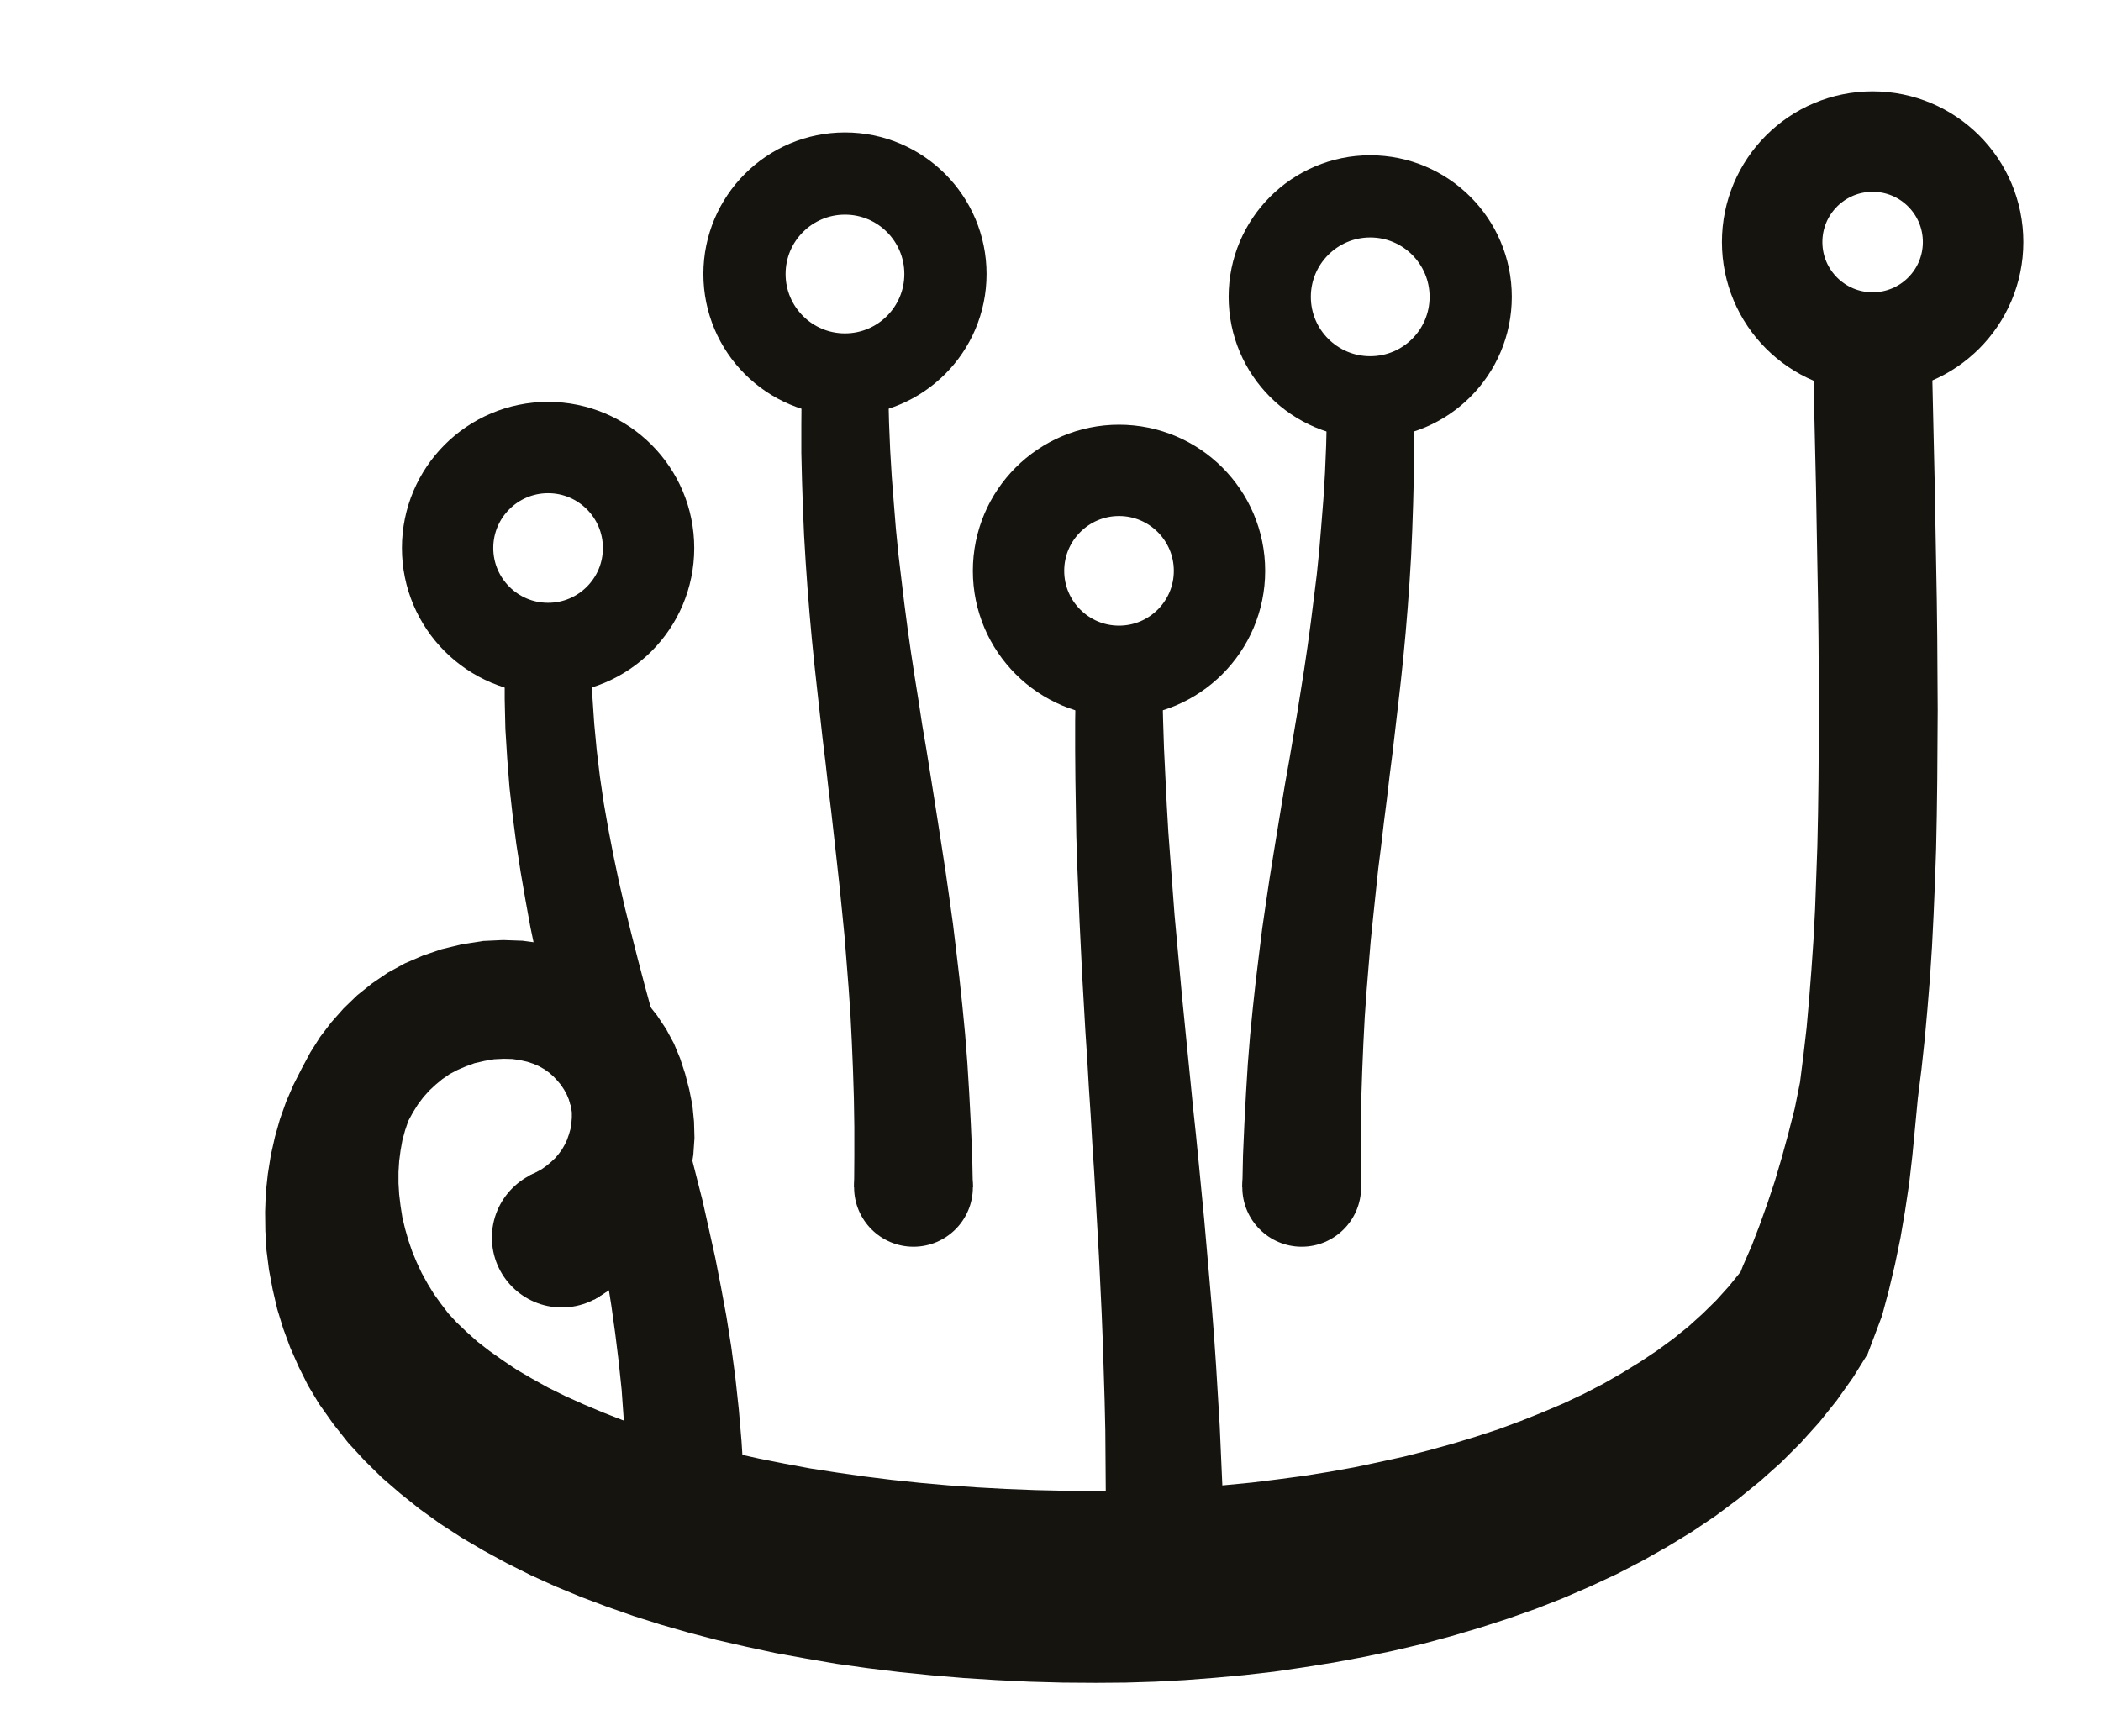
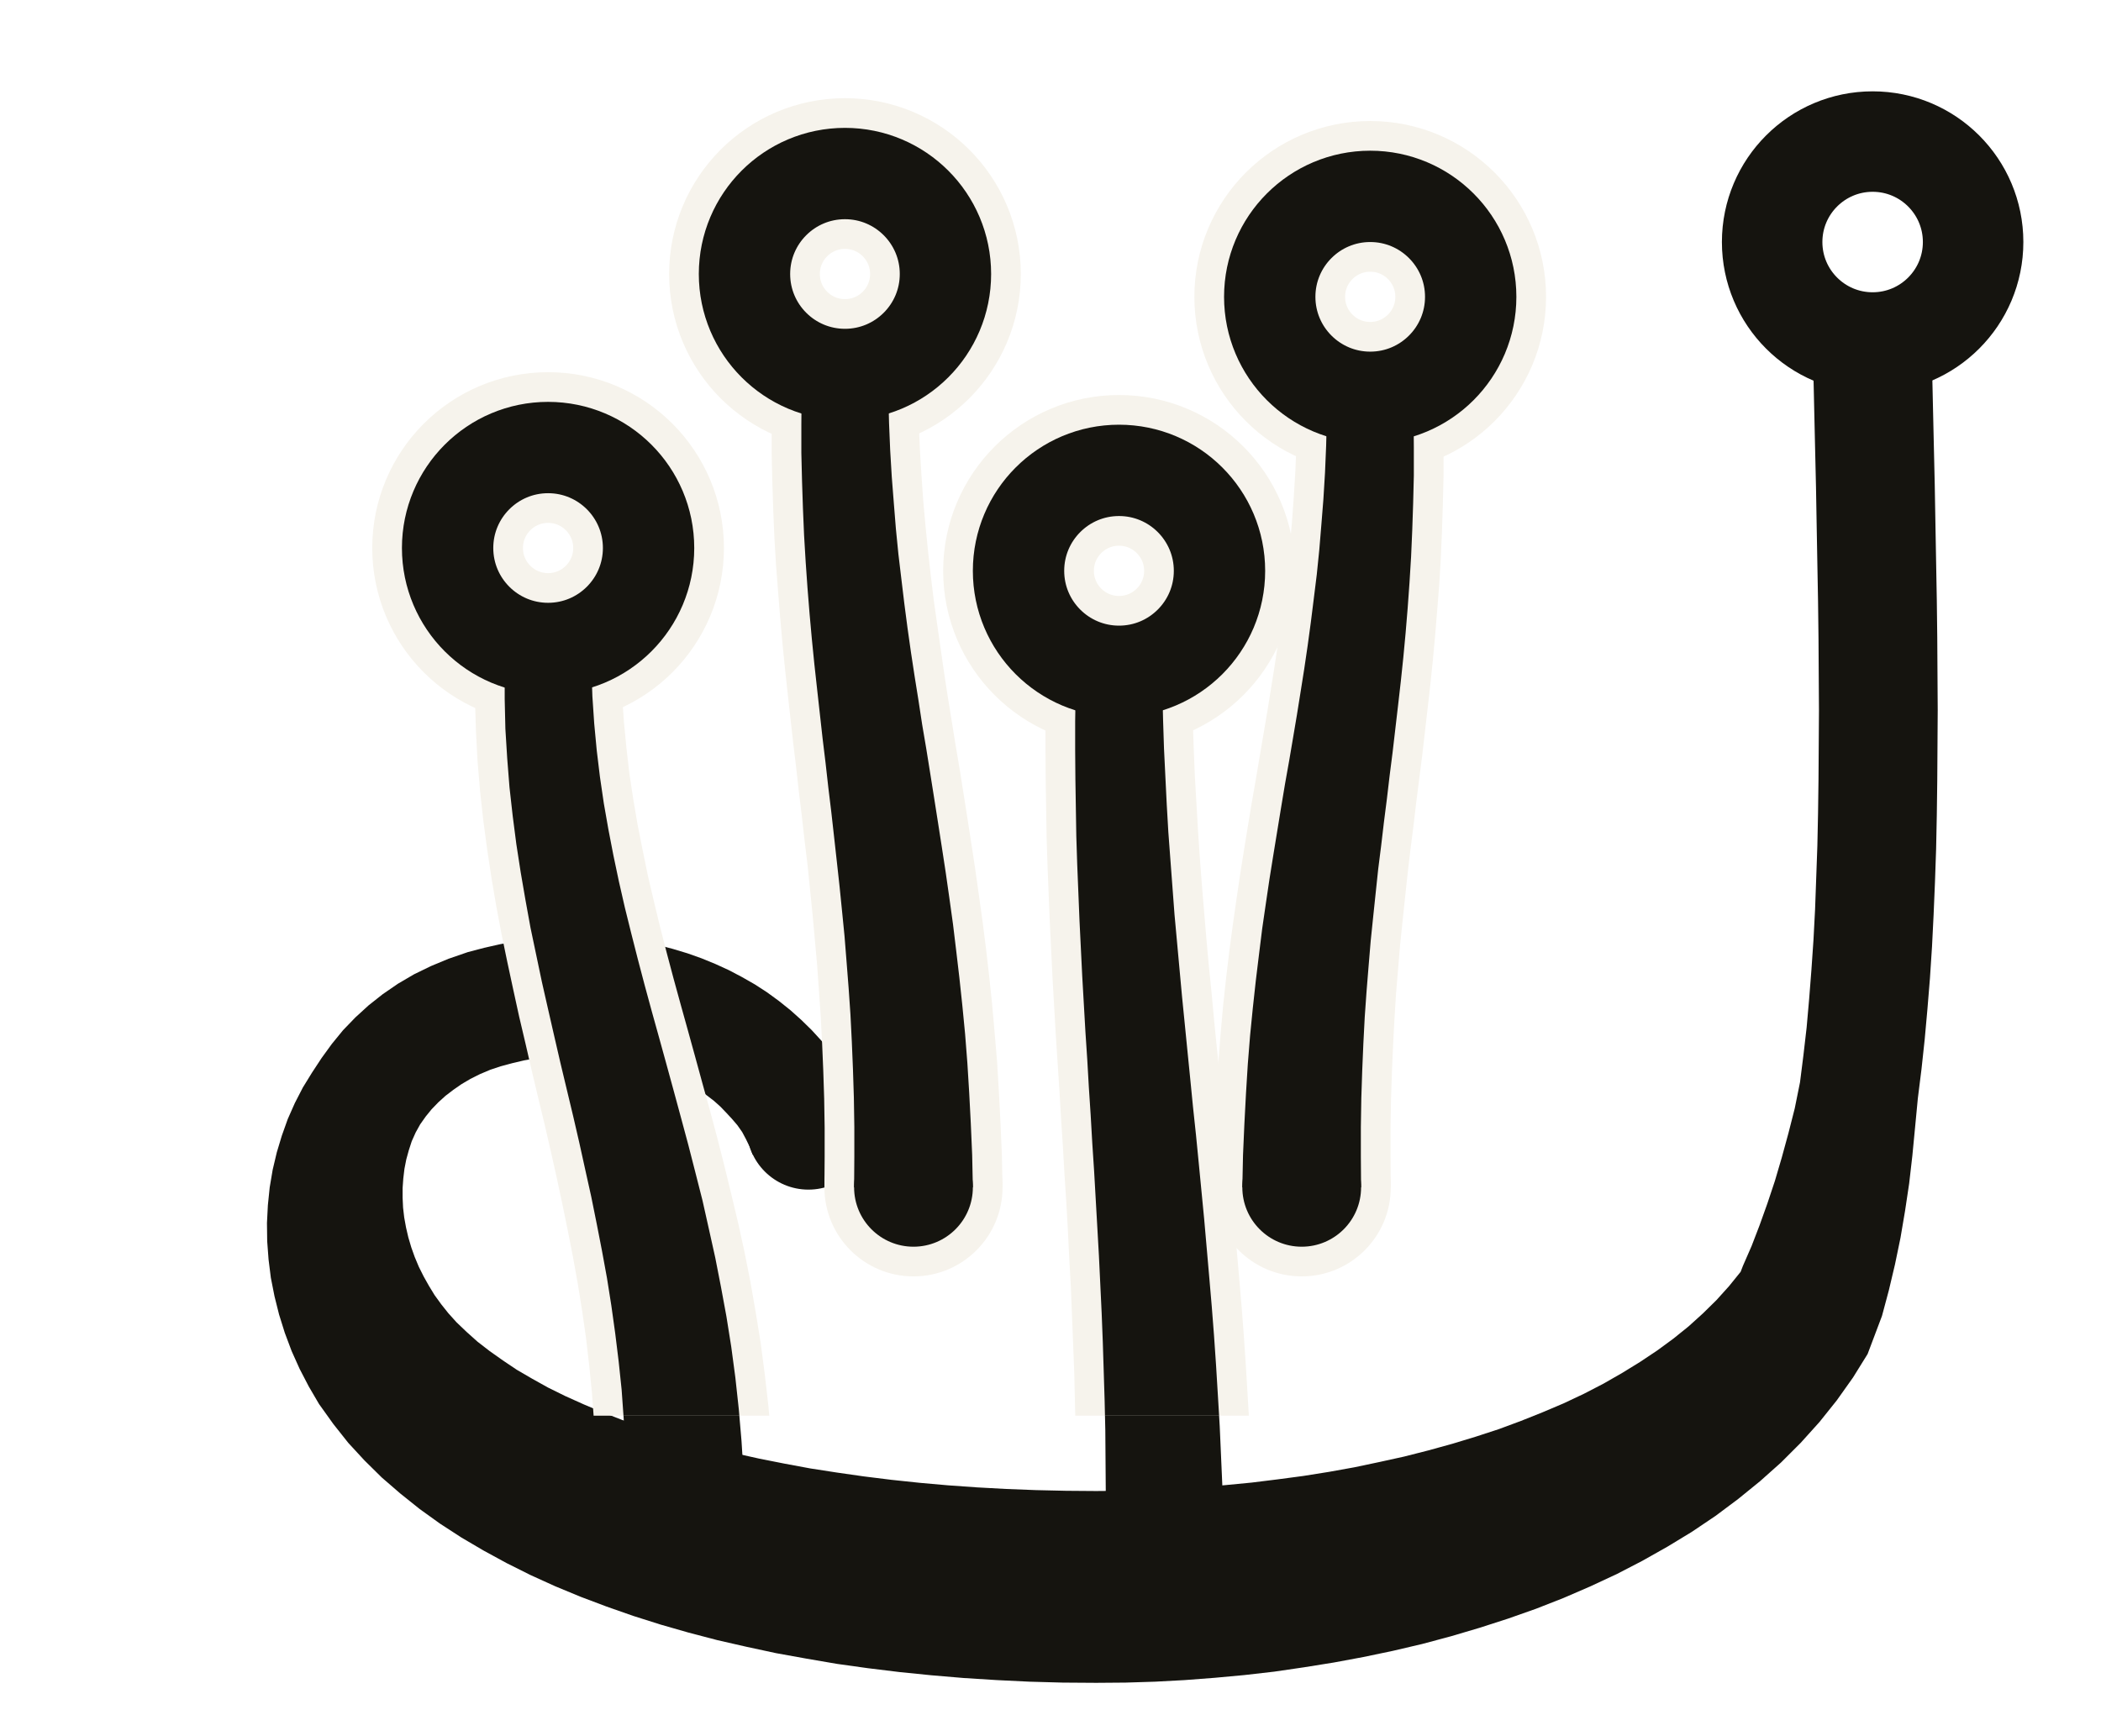
<svg xmlns="http://www.w3.org/2000/svg" viewBox="4 22 92 76" fill="none">
  <path d="M46.60 74.00 L46.57 72.58 L46.51 71.20 L46.44 69.86 L46.36 68.56 L46.26 67.28 L46.14 66.04 L46.01 64.82 L45.87 63.63 L45.73 62.47 L45.57 61.32 L45.41 60.20 L45.24 59.09 L45.07 58.00 L44.90 56.92 L44.73 55.85 L44.56 54.79 L44.38 53.73 L44.22 52.68 L44.05 51.62 L43.89 50.57 L43.74 49.51 L43.60 48.44 L43.47 47.36 L43.34 46.27 L43.23 45.16 L43.14 44.04 L43.05 42.89 L42.98 41.72 L42.93 40.52 L42.90 39.30 L39.10 39.30 L39.09 40.58 L39.09 41.84 L39.12 43.07 L39.16 44.27 L39.21 45.45 L39.28 46.62 L39.36 47.76 L39.45 48.88 L39.55 49.99 L39.66 51.09 L39.78 52.18 L39.90 53.26 L40.02 54.34 L40.15 55.41 L40.27 56.48 L40.40 57.55 L40.52 58.62 L40.64 59.70 L40.76 60.79 L40.87 61.88 L40.98 62.99 L41.07 64.12 L41.16 65.27 L41.24 66.43 L41.30 67.62 L41.35 68.83 L41.39 70.08 L41.41 71.35 L41.41 72.66 L41.40 74.00Z" fill="#15140f" />
  <circle cx="44.00" cy="74.00" r="2.60" fill="#15140f" />
  <circle cx="41.00" cy="39.30" r="1.90" fill="#15140f" />
  <circle cx="41" cy="34" r="4.4" stroke="#15140f" stroke-width="3.6" fill="none" />
  <path d="M63.60 74.00 L63.59 72.66 L63.59 71.36 L63.61 70.10 L63.65 68.88 L63.70 67.70 L63.76 66.54 L63.84 65.41 L63.93 64.30 L64.02 63.22 L64.13 62.15 L64.24 61.10 L64.35 60.06 L64.48 59.03 L64.60 58.01 L64.73 56.99 L64.85 55.97 L64.98 54.95 L65.10 53.92 L65.22 52.89 L65.34 51.84 L65.45 50.79 L65.55 49.72 L65.64 48.63 L65.72 47.52 L65.79 46.38 L65.84 45.23 L65.88 44.04 L65.91 42.83 L65.91 41.58 L65.90 40.30 L62.10 40.30 L62.07 41.52 L62.02 42.71 L61.95 43.86 L61.86 44.99 L61.77 46.08 L61.66 47.16 L61.53 48.21 L61.40 49.25 L61.26 50.28 L61.11 51.30 L60.95 52.31 L60.79 53.31 L60.62 54.32 L60.45 55.32 L60.27 56.33 L60.10 57.35 L59.93 58.39 L59.76 59.43 L59.59 60.49 L59.43 61.57 L59.27 62.67 L59.13 63.80 L58.99 64.95 L58.86 66.14 L58.74 67.35 L58.64 68.60 L58.56 69.89 L58.49 71.22 L58.43 72.59 L58.40 74.00Z" fill="#15140f" />
  <circle cx="61.00" cy="74.00" r="2.60" fill="#15140f" />
  <circle cx="64.00" cy="40.30" r="1.90" fill="#15140f" />
  <circle cx="64" cy="35" r="4.4" stroke="#15140f" stroke-width="3.6" fill="none" />
  <path d="M36.60 88.00 L36.56 86.54 L36.47 85.11 L36.35 83.71 L36.20 82.33 L36.02 80.98 L35.81 79.66 L35.57 78.36 L35.32 77.08 L35.04 75.82 L34.76 74.57 L34.45 73.35 L34.14 72.14 L33.82 70.95 L33.50 69.77 L33.18 68.60 L32.86 67.44 L32.54 66.29 L32.23 65.15 L31.93 64.01 L31.64 62.87 L31.36 61.74 L31.10 60.60 L30.86 59.46 L30.64 58.32 L30.44 57.18 L30.27 56.02 L30.13 54.86 L30.02 53.69 L29.94 52.50 L29.90 51.30 L26.10 51.30 L26.10 52.62 L26.13 53.92 L26.21 55.21 L26.31 56.48 L26.45 57.73 L26.61 58.97 L26.80 60.20 L27.01 61.42 L27.23 62.63 L27.48 63.82 L27.73 65.01 L28.00 66.20 L28.27 67.38 L28.54 68.55 L28.82 69.72 L29.10 70.89 L29.37 72.06 L29.63 73.24 L29.89 74.41 L30.13 75.60 L30.36 76.78 L30.58 77.98 L30.77 79.18 L30.94 80.40 L31.09 81.62 L31.22 82.86 L31.31 84.12 L31.37 85.39 L31.40 86.69 L31.40 88.00Z" fill="#15140f" />
  <circle cx="34.00" cy="88.00" r="2.60" fill="#15140f" />
  <circle cx="28.00" cy="51.30" r="1.90" fill="#15140f" />
  <circle cx="28" cy="46" r="4.4" stroke="#15140f" stroke-width="4" fill="none" />
  <path d="M57.60 90.00 L57.57 88.59 L57.53 87.19 L57.47 85.82 L57.41 84.46 L57.33 83.12 L57.25 81.80 L57.16 80.49 L57.06 79.20 L56.95 77.92 L56.84 76.66 L56.73 75.40 L56.61 74.16 L56.49 72.92 L56.37 71.70 L56.24 70.48 L56.12 69.26 L56.00 68.06 L55.88 66.85 L55.76 65.65 L55.65 64.45 L55.54 63.25 L55.43 62.05 L55.34 60.85 L55.25 59.65 L55.16 58.44 L55.09 57.23 L55.03 56.01 L54.97 54.78 L54.93 53.54 L54.90 52.30 L51.10 52.30 L51.08 53.58 L51.08 54.86 L51.09 56.12 L51.11 57.38 L51.13 58.62 L51.17 59.86 L51.22 61.09 L51.27 62.32 L51.33 63.54 L51.39 64.76 L51.46 65.98 L51.53 67.20 L51.61 68.41 L51.68 69.63 L51.76 70.85 L51.83 72.07 L51.91 73.29 L51.98 74.52 L52.05 75.75 L52.12 76.99 L52.18 78.24 L52.24 79.50 L52.29 80.77 L52.33 82.04 L52.37 83.33 L52.40 84.64 L52.41 85.95 L52.42 87.29 L52.42 88.63 L52.40 90.00Z" fill="#15140f" />
  <circle cx="55.00" cy="90.00" r="2.60" fill="#15140f" />
  <circle cx="53.00" cy="52.30" r="1.90" fill="#15140f" />
  <circle cx="53" cy="47" r="4.4" stroke="#15140f" stroke-width="4" fill="none" />
-   <path d="M83.40 38.06 L83.44 39.84 L83.48 41.60 L83.52 43.33 L83.55 45.04 L83.58 46.71 L83.61 48.35 L83.63 49.97 L83.64 51.55 L83.65 53.11 L83.64 54.64 L83.63 56.13 L83.61 57.60 L83.58 59.04 L83.53 60.44 L83.48 61.82 L83.41 63.16 L83.32 64.47 L83.22 65.75 L83.11 67.00 L82.97 68.21 L82.82 69.40 L82.59 70.54 L82.31 71.64 L82.02 72.70 L81.72 73.72 L81.39 74.71 L81.05 75.66 L80.70 76.57 L80.32 77.44 L80.22 77.70 L79.71 78.33 L79.16 78.94 L78.57 79.52 L77.94 80.09 L77.27 80.63 L76.56 81.15 L75.81 81.65 L75.03 82.13 L74.21 82.60 L73.36 83.04 L72.47 83.46 L71.55 83.85 L70.60 84.23 L69.63 84.59 L68.62 84.92 L67.60 85.23 L66.55 85.52 L65.49 85.79 L64.40 86.03 L63.31 86.26 L62.20 86.46 L61.07 86.64 L59.94 86.79 L58.81 86.93 L57.67 87.04 L56.53 87.14 L55.39 87.21 L54.25 87.26 L53.12 87.29 L52.00 87.30 L50.68 87.29 L49.36 87.26 L48.06 87.21 L46.78 87.14 L45.51 87.05 L44.27 86.94 L43.04 86.81 L41.83 86.66 L40.64 86.49 L39.48 86.31 L38.35 86.10 L37.24 85.88 L36.16 85.64 L35.11 85.38 L34.10 85.11 L33.11 84.82 L32.17 84.51 L31.25 84.19 L30.38 83.85 L29.55 83.50 L28.75 83.14 L28.00 82.77 L27.30 82.38 L26.63 81.99 L26.02 81.58 L25.44 81.17 L24.91 80.76 L24.43 80.33 L23.99 79.91 L23.63 79.52 L23.31 79.10 L23.00 78.67 L22.73 78.23 L22.47 77.76 L22.25 77.29 L22.05 76.81 L21.88 76.31 L21.74 75.82 L21.62 75.32 L21.54 74.81 L21.48 74.31 L21.45 73.82 L21.45 73.33 L21.48 72.85 L21.54 72.39 L21.62 71.94 L21.74 71.50 L21.88 71.09 L22.08 70.72 L22.30 70.37 L22.54 70.05 L22.80 69.76 L23.08 69.50 L23.37 69.26 L23.69 69.04 L24.03 68.86 L24.40 68.70 L24.79 68.56 L25.23 68.46 L25.64 68.39 L26.06 68.37 L26.44 68.38 L26.78 68.43 L27.09 68.50 L27.36 68.59 L27.61 68.70 L27.84 68.83 L28.05 68.98 L28.23 69.14 L28.40 69.32 L28.56 69.51 L28.70 69.72 L28.82 69.94 L28.92 70.18 L29.00 70.43 L29.04 70.68 L29.04 70.94 L29.02 71.20 L28.98 71.45 L28.91 71.69 L28.83 71.92 L28.73 72.13 L28.61 72.34 L28.47 72.53 L28.32 72.71 L28.14 72.88 L27.95 73.04 L27.73 73.20 L27.48 73.34 L27.19 73.48 L30.01 78.92 L30.75 78.46 L31.44 77.95 L32.06 77.38 L32.60 76.77 L33.08 76.12 L33.48 75.44 L33.81 74.74 L34.06 74.02 L34.25 73.29 L34.36 72.57 L34.41 71.84 L34.39 71.12 L34.32 70.41 L34.18 69.71 L34.00 69.02 L33.78 68.35 L33.51 67.70 L33.17 67.07 L32.77 66.47 L32.32 65.90 L31.81 65.37 L31.25 64.88 L30.63 64.44 L29.96 64.06 L29.25 63.74 L28.49 63.49 L27.70 63.31 L26.88 63.20 L26.03 63.17 L25.16 63.21 L24.21 63.36 L23.34 63.57 L22.52 63.85 L21.73 64.19 L20.98 64.60 L20.29 65.07 L19.64 65.59 L19.05 66.16 L18.51 66.77 L18.02 67.41 L17.59 68.09 L17.21 68.80 L16.85 69.51 L16.53 70.25 L16.26 71.01 L16.04 71.79 L15.86 72.59 L15.73 73.41 L15.64 74.23 L15.61 75.07 L15.62 75.91 L15.67 76.76 L15.78 77.62 L15.94 78.47 L16.14 79.33 L16.40 80.18 L16.71 81.02 L17.08 81.86 L17.49 82.68 L17.97 83.48 L18.60 84.37 L19.25 85.19 L19.96 85.96 L20.72 86.71 L21.53 87.41 L22.38 88.09 L23.27 88.73 L24.21 89.34 L25.18 89.91 L26.19 90.46 L27.23 90.98 L28.31 91.47 L29.42 91.93 L30.56 92.36 L31.73 92.77 L32.93 93.15 L34.15 93.50 L35.41 93.83 L36.68 94.12 L37.98 94.40 L39.31 94.64 L40.65 94.87 L42.01 95.06 L43.40 95.23 L44.79 95.37 L46.21 95.49 L47.64 95.58 L49.08 95.65 L50.53 95.69 L52.00 95.70 L53.29 95.69 L54.58 95.65 L55.88 95.58 L57.19 95.48 L58.49 95.36 L59.80 95.21 L61.10 95.02 L62.41 94.81 L63.70 94.57 L64.99 94.30 L66.27 94.00 L67.54 93.66 L68.79 93.29 L70.03 92.89 L71.25 92.46 L72.45 91.99 L73.63 91.48 L74.79 90.94 L75.91 90.36 L77.01 89.74 L78.08 89.09 L79.12 88.39 L80.11 87.65 L81.07 86.87 L81.99 86.05 L82.85 85.19 L83.67 84.28 L84.43 83.33 L85.14 82.33 L85.78 81.30 L86.41 79.63 L86.71 78.51 L86.98 77.37 L87.22 76.21 L87.42 75.03 L87.60 73.83 L87.74 72.61 L87.86 71.36 L87.98 70.10 L88.14 68.82 L88.28 67.52 L88.40 66.19 L88.51 64.84 L88.60 63.46 L88.67 62.06 L88.73 60.63 L88.78 59.18 L88.81 57.70 L88.83 56.19 L88.84 54.66 L88.85 53.10 L88.84 51.52 L88.83 49.91 L88.81 48.28 L88.78 46.62 L88.75 44.94 L88.72 43.23 L88.68 41.49 L88.64 39.73 L88.60 37.94Z" fill="#15140f" />
+   <path d="M83.40 38.06 L83.44 39.84 L83.48 41.60 L83.52 43.33 L83.55 45.04 L83.58 46.71 L83.61 48.35 L83.63 49.97 L83.64 51.55 L83.65 53.11 L83.64 54.64 L83.63 56.13 L83.61 57.60 L83.58 59.04 L83.53 60.44 L83.48 61.82 L83.41 63.16 L83.32 64.47 L83.22 65.75 L83.11 67.00 L82.97 68.21 L82.82 69.40 L82.59 70.54 L82.31 71.64 L82.02 72.70 L81.72 73.72 L81.39 74.71 L81.05 75.66 L80.70 76.57 L80.32 77.44 L80.22 77.70 L79.71 78.33 L79.16 78.94 L78.57 79.52 L77.94 80.09 L77.27 80.63 L76.56 81.15 L75.81 81.65 L75.03 82.13 L74.21 82.60 L73.36 83.04 L72.47 83.46 L71.55 83.85 L70.60 84.23 L69.63 84.59 L68.62 84.92 L67.60 85.23 L66.55 85.52 L65.49 85.79 L64.40 86.03 L63.31 86.26 L62.20 86.46 L61.07 86.64 L59.94 86.79 L58.81 86.93 L57.67 87.04 L56.53 87.14 L55.39 87.21 L54.25 87.26 L53.12 87.29 L52.00 87.30 L50.68 87.29 L49.36 87.26 L48.06 87.21 L46.78 87.14 L45.51 87.05 L44.27 86.94 L43.04 86.81 L41.83 86.66 L40.64 86.49 L39.48 86.31 L38.35 86.10 L37.24 85.88 L36.16 85.64 L35.11 85.38 L34.10 85.11 L33.11 84.82 L32.17 84.51 L31.25 84.19 L30.38 83.85 L29.55 83.50 L28.75 83.14 L28.00 82.77 L27.30 82.38 L26.63 81.99 L26.02 81.58 L25.44 81.17 L24.91 80.76 L24.43 80.33 L23.99 79.91 L23.63 79.51 L23.32 79.12 L23.03 78.72 L22.78 78.31 L22.55 77.90 L22.34 77.48 L22.16 77.05 L22.01 76.63 L21.88 76.19 L21.78 75.76 L21.70 75.32 L21.65 74.89 L21.63 74.46 L21.63 74.03 L21.66 73.61 L21.71 73.19 L21.79 72.78 L21.90 72.38 L22.03 71.98 L22.20 71.60 L22.40 71.24 L22.64 70.90 L22.90 70.58 L23.19 70.28 L23.51 69.99 L23.85 69.73 L24.21 69.48 L24.60 69.25 L25.02 69.04 L25.47 68.85 L25.92 68.70 L26.44 68.56 L26.95 68.44 L27.46 68.35 L27.96 68.28 L28.45 68.23 L28.93 68.21 L29.41 68.20 L29.88 68.21 L30.34 68.25 L30.79 68.30 L31.23 68.37 L31.66 68.46 L32.08 68.57 L32.48 68.69 L32.88 68.83 L33.26 68.99 L33.63 69.16 L33.98 69.34 L34.32 69.54 L34.65 69.75 L34.96 69.98 L35.26 70.21 L35.54 70.46 L35.80 70.73 L36.05 71.00 L36.29 71.28 L36.50 71.58 L36.67 71.90 L36.83 72.23 L36.96 72.57 L41.84 70.23 L41.51 69.67 L41.15 69.12 L40.77 68.60 L40.39 68.08 L39.98 67.59 L39.54 67.11 L39.09 66.67 L38.61 66.24 L38.11 65.84 L37.59 65.46 L37.05 65.11 L36.49 64.79 L35.92 64.49 L35.33 64.22 L34.72 63.97 L34.10 63.75 L33.47 63.56 L32.83 63.39 L32.17 63.26 L31.51 63.15 L30.83 63.07 L30.15 63.02 L29.46 63.00 L28.76 63.01 L28.05 63.05 L27.35 63.12 L26.63 63.22 L25.91 63.35 L25.20 63.51 L24.48 63.70 L23.64 63.99 L22.87 64.31 L22.13 64.67 L21.43 65.08 L20.76 65.54 L20.14 66.03 L19.56 66.56 L19.02 67.12 L18.53 67.72 L18.08 68.34 L17.66 68.98 L17.26 69.63 L16.91 70.31 L16.60 71.01 L16.34 71.74 L16.12 72.47 L15.94 73.23 L15.81 74.00 L15.73 74.78 L15.69 75.56 L15.70 76.36 L15.76 77.16 L15.86 77.96 L16.02 78.77 L16.22 79.57 L16.47 80.37 L16.77 81.17 L17.12 81.95 L17.52 82.72 L17.97 83.49 L18.60 84.37 L19.25 85.19 L19.96 85.96 L20.72 86.71 L21.53 87.41 L22.38 88.09 L23.27 88.73 L24.21 89.34 L25.18 89.91 L26.19 90.46 L27.23 90.98 L28.31 91.47 L29.42 91.93 L30.56 92.36 L31.73 92.77 L32.93 93.15 L34.15 93.50 L35.41 93.83 L36.68 94.12 L37.98 94.40 L39.31 94.64 L40.65 94.87 L42.01 95.06 L43.40 95.23 L44.79 95.37 L46.21 95.49 L47.64 95.58 L49.08 95.65 L50.53 95.69 L52.00 95.70 L53.29 95.69 L54.58 95.65 L55.88 95.58 L57.19 95.48 L58.49 95.36 L59.80 95.21 L61.10 95.02 L62.41 94.81 L63.70 94.57 L64.99 94.30 L66.27 94.00 L67.54 93.66 L68.79 93.29 L70.03 92.89 L71.25 92.46 L72.45 91.99 L73.63 91.48 L74.79 90.94 L75.91 90.36 L77.01 89.74 L78.08 89.09 L79.12 88.39 L80.11 87.65 L81.07 86.87 L81.99 86.05 L82.85 85.19 L83.67 84.28 L84.43 83.33 L85.14 82.33 L85.78 81.30 L86.41 79.63 L86.71 78.51 L86.98 77.37 L87.22 76.21 L87.42 75.03 L87.60 73.83 L87.74 72.61 L87.86 71.36 L87.98 70.10 L88.14 68.82 L88.28 67.52 L88.40 66.19 L88.51 64.84 L88.60 63.46 L88.67 62.06 L88.73 60.63 L88.78 59.18 L88.81 57.70 L88.83 56.19 L88.84 54.66 L88.85 53.10 L88.84 51.52 L88.83 49.91 L88.81 48.28 L88.78 46.62 L88.75 44.94 L88.72 43.23 L88.68 41.49 L88.64 39.73 L88.60 37.94Z" fill="#15140f" />
  <circle cx="86.00" cy="38.00" r="2.60" fill="#15140f" />
-   <circle cx="28.60" cy="76.20" r="3.06" fill="#15140f" />
+   <circle cx="39.40" cy="71.40" r="2.70" fill="#15140f" />
  <circle cx="86" cy="32.6" r="4.4" stroke="#15140f" stroke-width="4.4" fill="none" />
+   <clipPath id="jaioraFrontMono">
+     <rect x="0" y="0" width="100" height="84" />
+   </clipPath>
+   <g clip-path="url(#jaioraFrontMono)">
+     <path d="M47.90 74.00 L47.87 72.56 L47.81 71.17 L47.74 69.81 L47.66 68.49 L47.55 67.19 L47.44 65.94 L47.31 64.71 L47.17 63.50 L47.02 62.32 L46.86 61.17 L46.70 60.04 L46.53 58.92 L46.36 57.82 L46.19 56.74 L46.02 55.67 L45.84 54.61 L45.67 53.55 L45.50 52.50 L45.34 51.46 L45.19 50.41 L45.04 49.36 L44.89 48.30 L44.76 47.23 L44.64 46.16 L44.53 45.07 L44.43 43.96 L44.35 42.83 L44.28 41.68 L44.23 40.50 L44.20 39.30 L37.80 39.30 L37.79 40.60 L37.79 41.88 L37.82 43.13 L37.86 44.35 L37.91 45.55 L37.98 46.73 L38.07 47.88 L38.16 49.02 L38.26 50.14 L38.37 51.25 L38.49 52.35 L38.61 53.44 L38.73 54.51 L38.86 55.59 L38.98 56.66 L39.11 57.73 L39.23 58.80 L39.36 59.87 L39.47 60.95 L39.58 62.04 L39.68 63.14 L39.78 64.25 L39.86 65.38 L39.94 66.53 L40.00 67.71 L40.05 68.90 L40.09 70.13 L40.11 71.39 L40.11 72.67 L40.10 74.00Z" fill="#f6f3ec" />
+     <circle cx="44.00" cy="74.00" r="3.90" fill="#f6f3ec" />
+     <circle cx="41.00" cy="39.30" r="3.20" fill="#f6f3ec" />
+     <circle cx="41" cy="34" r="4.4" stroke="#f6f3ec" stroke-width="6.6" fill="none" />
+     <path d="M46.60 74.00 L46.57 72.58 L46.51 71.20 L46.44 69.86 L46.36 68.56 L46.26 67.28 L46.14 66.04 L46.01 64.82 L45.87 63.63 L45.73 62.47 L45.57 61.32 L45.41 60.20 L45.24 59.09 L45.07 58.00 L44.90 56.92 L44.73 55.85 L44.56 54.79 L44.38 53.73 L44.22 52.68 L44.05 51.62 L43.89 50.57 L43.74 49.51 L43.60 48.44 L43.47 47.36 L43.34 46.27 L43.23 45.16 L43.14 44.04 L43.05 42.89 L42.98 41.72 L42.93 40.52 L42.90 39.30 L39.10 39.30 L39.09 40.58 L39.09 41.84 L39.12 43.07 L39.16 44.27 L39.21 45.45 L39.28 46.62 L39.36 47.76 L39.45 48.88 L39.55 49.99 L39.66 51.09 L39.78 52.18 L39.90 53.26 L40.02 54.34 L40.15 55.41 L40.27 56.48 L40.40 57.55 L40.52 58.62 L40.64 59.70 L40.76 60.79 L40.87 61.88 L40.98 62.99 L41.07 64.12 L41.16 65.27 L41.24 66.43 L41.30 67.62 L41.35 68.83 L41.39 70.08 L41.41 71.35 L41.41 72.66 L41.40 74.00Z" fill="#15140f" />
+     <circle cx="44.00" cy="74.00" r="2.60" fill="#15140f" />
+     <circle cx="41.00" cy="39.30" r="1.90" fill="#15140f" />
+     <circle cx="41" cy="34" r="4.4" stroke="#15140f" stroke-width="4" fill="none" />
+     <path d="M64.90 74.00 L64.89 72.68 L64.89 71.40 L64.91 70.16 L64.95 68.96 L65.00 67.79 L65.06 66.65 L65.13 65.53 L65.22 64.44 L65.31 63.37 L65.42 62.31 L65.53 61.27 L65.64 60.24 L65.76 59.22 L65.89 58.20 L66.01 57.18 L66.14 56.16 L66.27 55.14 L66.39 54.10 L66.51 53.06 L66.63 52.01 L66.74 50.94 L66.84 49.86 L66.93 48.76 L67.02 47.63 L67.09 46.48 L67.14 45.31 L67.18 44.10 L67.21 42.87 L67.21 41.60 L67.20 40.30 L60.80 40.30 L60.77 41.50 L60.72 42.67 L60.65 43.80 L60.57 44.91 L60.47 45.99 L60.36 47.05 L60.24 48.09 L60.11 49.11 L59.97 50.12 L59.82 51.13 L59.66 52.13 L59.50 53.13 L59.33 54.13 L59.16 55.13 L58.99 56.14 L58.81 57.17 L58.64 58.20 L58.47 59.25 L58.30 60.32 L58.14 61.41 L57.98 62.53 L57.83 63.66 L57.69 64.83 L57.56 66.03 L57.45 67.26 L57.35 68.53 L57.26 69.83 L57.19 71.18 L57.13 72.57 L57.10 74.00Z" fill="#f6f3ec" />
+     <circle cx="61.00" cy="74.00" r="3.90" fill="#f6f3ec" />
+     <circle cx="64.00" cy="40.30" r="3.20" fill="#f6f3ec" />
+     <circle cx="64" cy="35" r="4.4" stroke="#f6f3ec" stroke-width="6.6" fill="none" />
+     <path d="M63.60 74.00 L63.59 72.66 L63.59 71.36 L63.61 70.10 L63.65 68.88 L63.70 67.70 L63.76 66.54 L63.84 65.41 L63.93 64.30 L64.02 63.22 L64.13 62.15 L64.24 61.10 L64.35 60.06 L64.48 59.03 L64.60 58.01 L64.73 56.99 L64.85 55.97 L64.98 54.95 L65.10 53.92 L65.22 52.89 L65.34 51.84 L65.45 50.79 L65.55 49.72 L65.64 48.63 L65.72 47.52 L65.79 46.38 L65.84 45.23 L65.88 44.04 L65.91 42.83 L65.91 41.58 L65.90 40.30 L62.10 40.30 L62.07 41.52 L62.02 42.71 L61.95 43.86 L61.86 44.99 L61.77 46.08 L61.66 47.16 L61.53 48.21 L61.40 49.25 L61.26 50.28 L61.11 51.30 L60.95 52.31 L60.79 53.31 L60.62 54.32 L60.45 55.32 L60.27 56.33 L60.10 57.35 L59.93 58.39 L59.76 59.43 L59.59 60.49 L59.43 61.57 L59.27 62.67 L59.13 63.80 L58.99 64.95 L58.86 66.14 L58.74 67.35 L58.64 68.60 L58.56 69.89 L58.49 71.22 L58.43 72.59 L58.40 74.00Z" fill="#15140f" />
+     <circle cx="61.00" cy="74.00" r="2.60" fill="#15140f" />
+     <circle cx="64.00" cy="40.30" r="1.90" fill="#15140f" />
+     <circle cx="64" cy="35" r="4.4" stroke="#15140f" stroke-width="4" fill="none" />
+     <path d="M37.90 88.00 L37.86 86.50 L37.77 85.04 L37.65 83.60 L37.49 82.20 L37.31 80.82 L37.09 79.46 L36.86 78.14 L36.60 76.83 L36.32 75.55 L36.02 74.29 L35.72 73.06 L35.41 71.84 L35.09 70.64 L34.76 69.45 L34.44 68.28 L34.12 67.12 L33.80 65.97 L33.49 64.84 L33.19 63.71 L32.90 62.58 L32.63 61.46 L32.37 60.35 L32.14 59.23 L31.92 58.12 L31.73 57.00 L31.56 55.88 L31.43 54.75 L31.32 53.61 L31.24 52.46 L31.20 51.30 L24.80 51.30 L24.80 52.66 L24.84 54.00 L24.91 55.32 L25.02 56.63 L25.16 57.91 L25.33 59.18 L25.52 60.44 L25.73 61.68 L25.96 62.90 L26.21 64.11 L26.47 65.32 L26.73 66.51 L27.01 67.70 L27.28 68.87 L27.56 70.05 L27.84 71.21 L28.11 72.38 L28.37 73.54 L28.62 74.71 L28.86 75.88 L29.09 77.05 L29.30 78.22 L29.49 79.40 L29.66 80.59 L29.80 81.79 L29.92 83.00 L30.01 84.22 L30.08 85.46 L30.11 86.72 L30.10 88.00Z" fill="#f6f3ec" />
+     <circle cx="34.00" cy="88.00" r="3.90" fill="#f6f3ec" />
+     <circle cx="28.00" cy="51.30" r="3.20" fill="#f6f3ec" />
+     <circle cx="28" cy="46" r="4.4" stroke="#f6f3ec" stroke-width="6.6" fill="none" />
+     <path d="M36.60 88.00 L36.56 86.54 L36.47 85.11 L36.35 83.71 L36.20 82.33 L36.02 80.98 L35.81 79.66 L35.57 78.36 L35.32 77.08 L35.04 75.82 L34.76 74.57 L34.45 73.35 L34.14 72.14 L33.82 70.95 L33.50 69.77 L33.18 68.60 L32.86 67.44 L32.54 66.29 L32.23 65.15 L31.93 64.01 L31.64 62.87 L31.36 61.74 L31.10 60.60 L30.86 59.46 L30.64 58.32 L30.44 57.18 L30.27 56.02 L30.13 54.86 L30.02 53.69 L29.94 52.50 L29.90 51.30 L26.10 51.30 L26.10 52.62 L26.13 53.92 L26.21 55.21 L26.31 56.48 L26.45 57.73 L26.61 58.97 L26.80 60.20 L27.01 61.42 L27.23 62.63 L27.48 63.82 L27.73 65.01 L28.00 66.20 L28.27 67.38 L28.54 68.55 L28.82 69.72 L29.10 70.89 L29.37 72.06 L29.63 73.24 L29.89 74.41 L30.13 75.60 L30.36 76.78 L30.58 77.98 L30.77 79.18 L30.94 80.40 L31.09 81.62 L31.22 82.86 L31.31 84.12 L31.37 85.39 L31.40 86.69 L31.40 88.00Z" fill="#15140f" />
+     <circle cx="34.00" cy="88.00" r="2.60" fill="#15140f" />
+     <circle cx="28.00" cy="51.30" r="1.90" fill="#15140f" />
+     <circle cx="28" cy="46" r="4.4" stroke="#15140f" stroke-width="4" fill="none" />
+     <path d="M58.90 90.00 L58.87 88.57 L58.83 87.17 L58.77 85.78 L58.71 84.42 L58.63 83.07 L58.55 81.74 L58.46 80.42 L58.36 79.12 L58.25 77.84 L58.14 76.57 L58.02 75.31 L57.91 74.06 L57.78 72.82 L57.66 71.59 L57.54 70.37 L57.42 69.16 L57.29 67.95 L57.17 66.75 L57.06 65.55 L56.94 64.36 L56.83 63.16 L56.73 61.97 L56.63 60.77 L56.54 59.58 L56.46 58.38 L56.39 57.18 L56.32 55.97 L56.27 54.75 L56.23 53.53 L56.20 52.30 L49.80 52.30 L49.78 53.60 L49.78 54.88 L49.79 56.16 L49.81 57.42 L49.83 58.68 L49.87 59.93 L49.92 61.17 L49.97 62.40 L50.03 63.63 L50.09 64.86 L50.16 66.08 L50.23 67.30 L50.31 68.52 L50.39 69.74 L50.46 70.95 L50.54 72.17 L50.61 73.39 L50.69 74.62 L50.76 75.85 L50.82 77.09 L50.89 78.33 L50.94 79.58 L50.99 80.84 L51.04 82.11 L51.07 83.39 L51.10 84.68 L51.12 85.99 L51.12 87.31 L51.12 88.65 L51.10 90.00Z" fill="#f6f3ec" />
+     <circle cx="55.00" cy="90.00" r="3.90" fill="#f6f3ec" />
+     <circle cx="53.00" cy="52.30" r="3.20" fill="#f6f3ec" />
+     <circle cx="53" cy="47" r="4.4" stroke="#f6f3ec" stroke-width="6.6" fill="none" />
+     <path d="M57.60 90.00 L57.57 88.59 L57.53 87.19 L57.47 85.82 L57.41 84.46 L57.33 83.12 L57.25 81.80 L57.16 80.49 L57.06 79.20 L56.95 77.92 L56.84 76.66 L56.73 75.40 L56.61 74.16 L56.49 72.92 L56.37 71.70 L56.24 70.48 L56.12 69.26 L56.00 68.06 L55.88 66.85 L55.76 65.65 L55.65 64.45 L55.54 63.25 L55.43 62.05 L55.34 60.85 L55.25 59.65 L55.16 58.44 L55.09 57.23 L55.03 56.01 L54.97 54.78 L54.93 53.54 L54.90 52.30 L51.10 52.30 L51.08 53.58 L51.08 54.86 L51.09 56.12 L51.11 57.38 L51.13 58.62 L51.17 59.86 L51.22 61.09 L51.27 62.32 L51.33 63.54 L51.39 64.76 L51.46 65.98 L51.53 67.20 L51.61 68.41 L51.68 69.63 L51.76 70.85 L51.83 72.07 L51.91 73.29 L51.98 74.52 L52.05 75.75 L52.12 76.99 L52.18 78.24 L52.24 79.50 L52.29 80.77 L52.33 82.04 L52.37 83.33 L52.40 84.64 L52.41 85.95 L52.42 87.29 L52.42 88.63 L52.40 90.00Z" fill="#15140f" />
+     <circle cx="55.00" cy="90.00" r="2.60" fill="#15140f" />
+     <circle cx="53.00" cy="52.30" r="1.90" fill="#15140f" />
+     <circle cx="53" cy="47" r="4.4" stroke="#15140f" stroke-width="4" fill="none" />
+   </g>
</svg>
